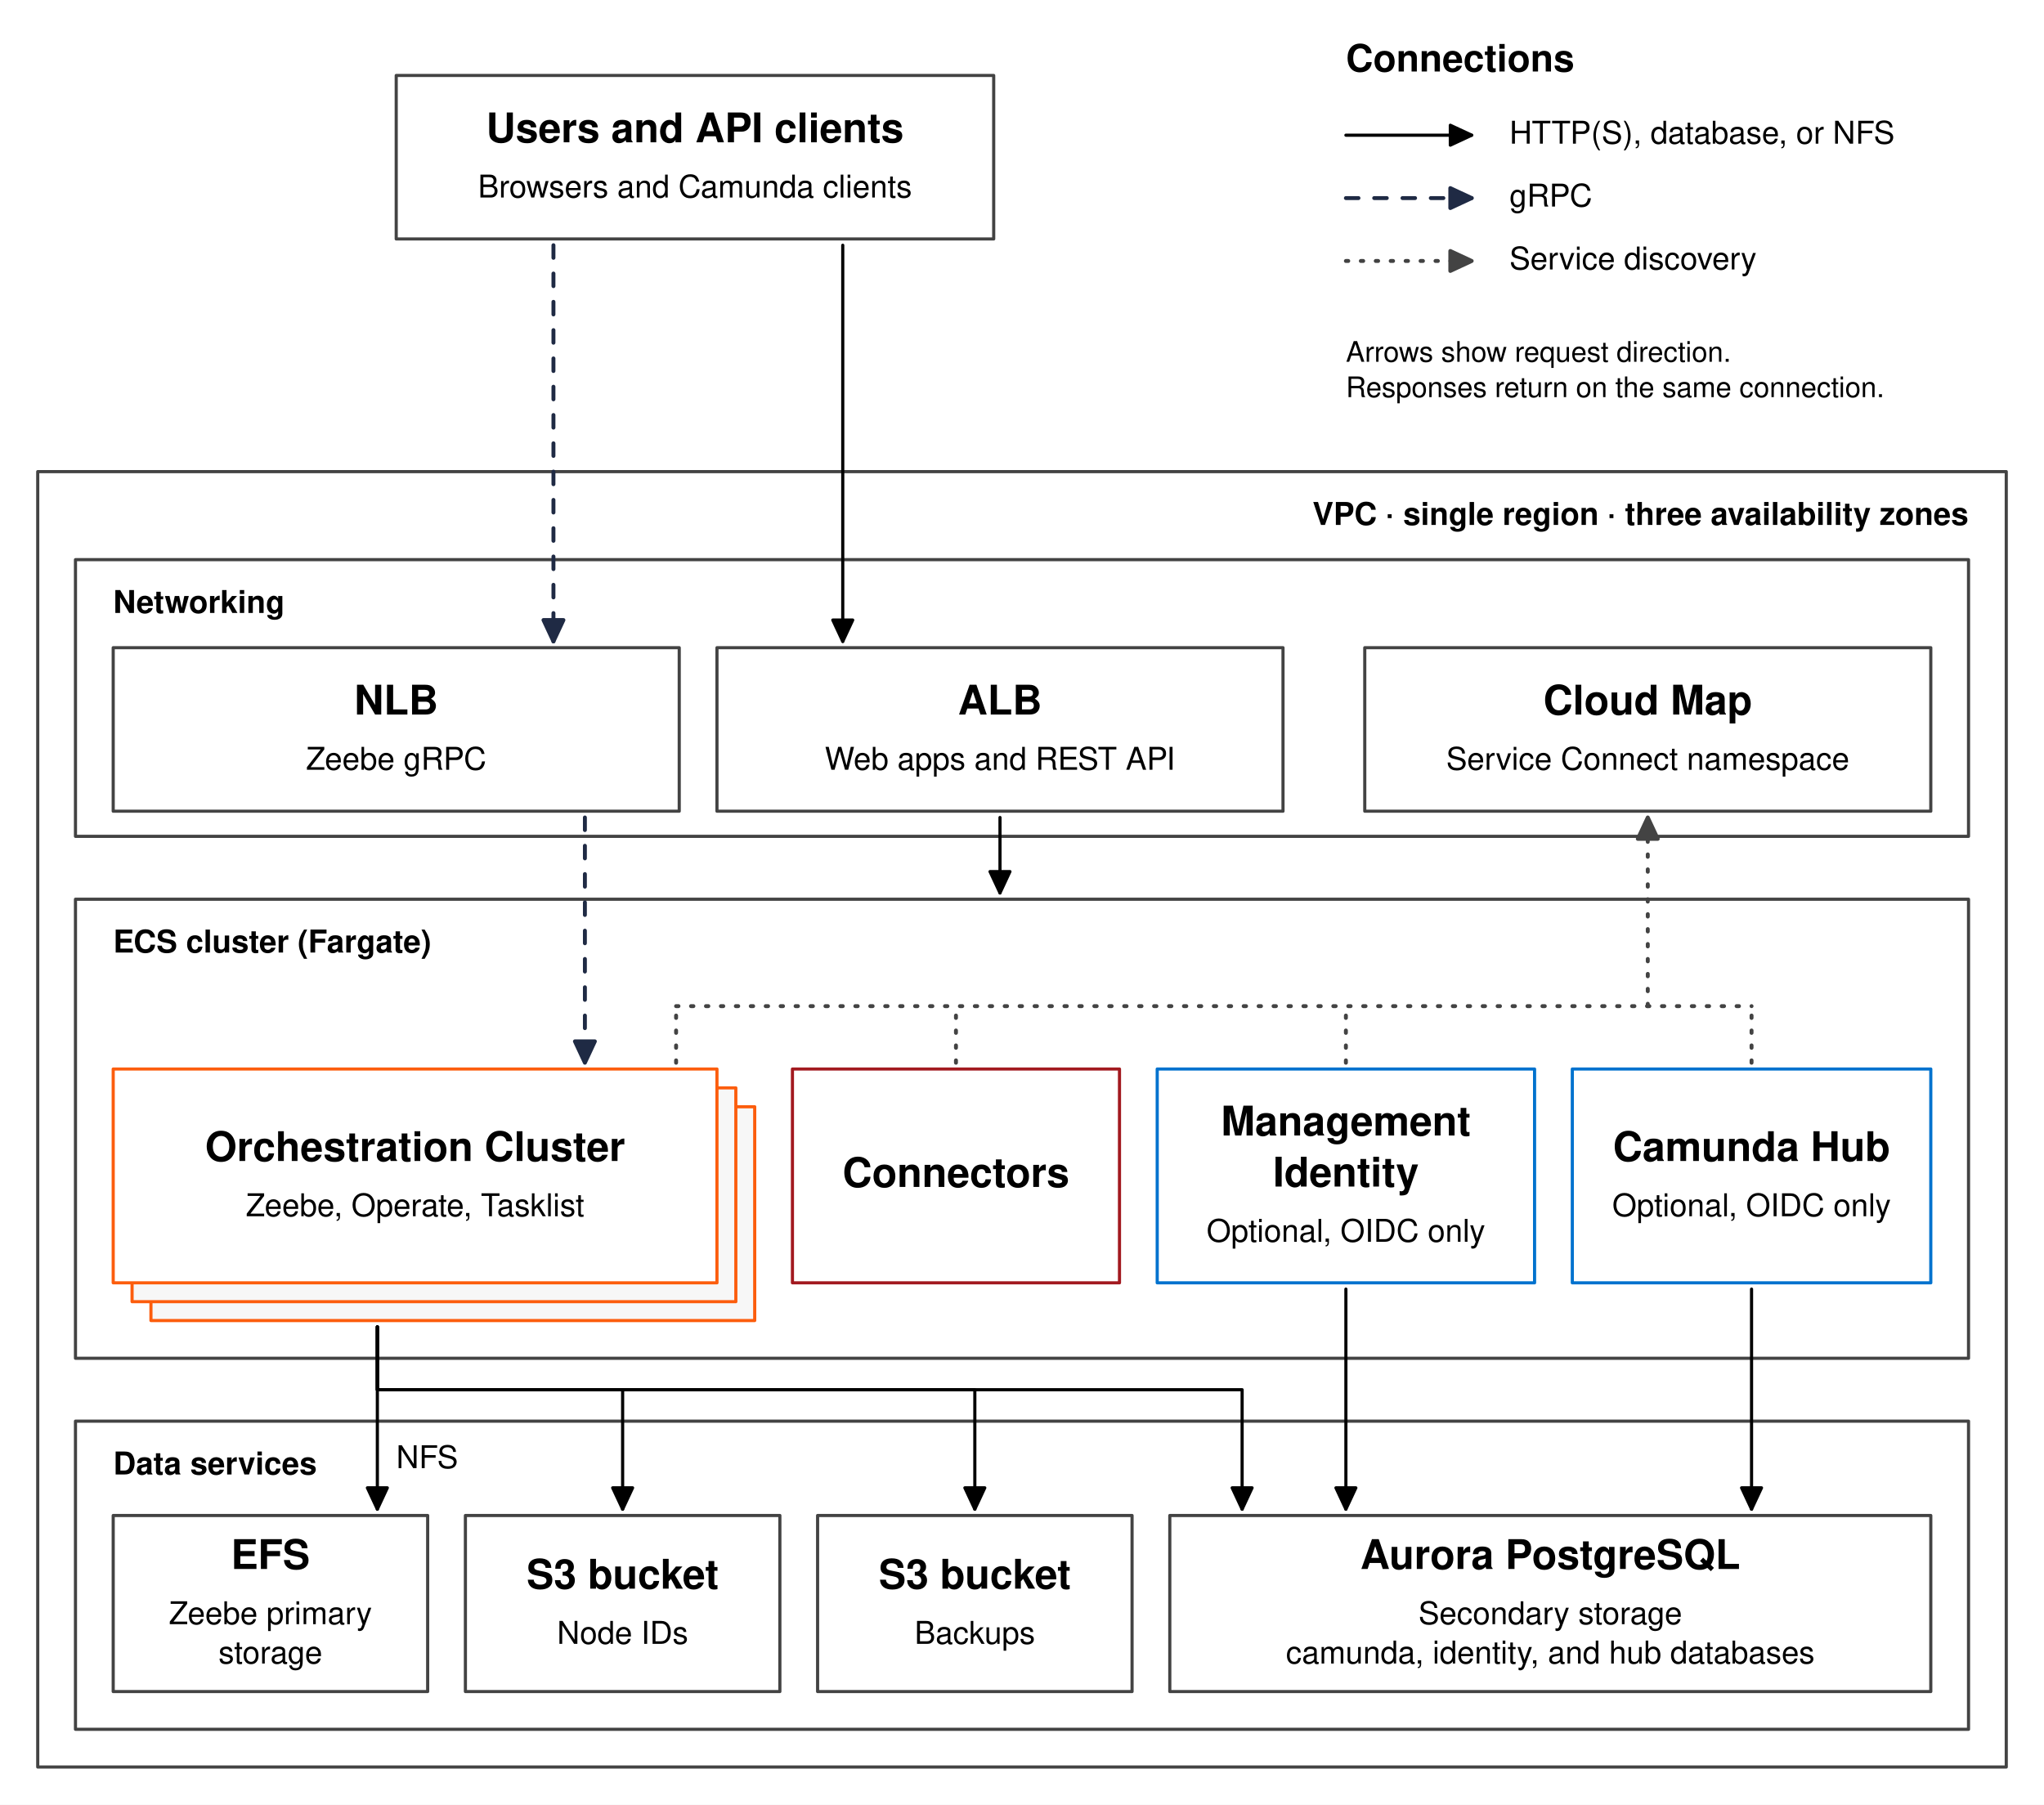
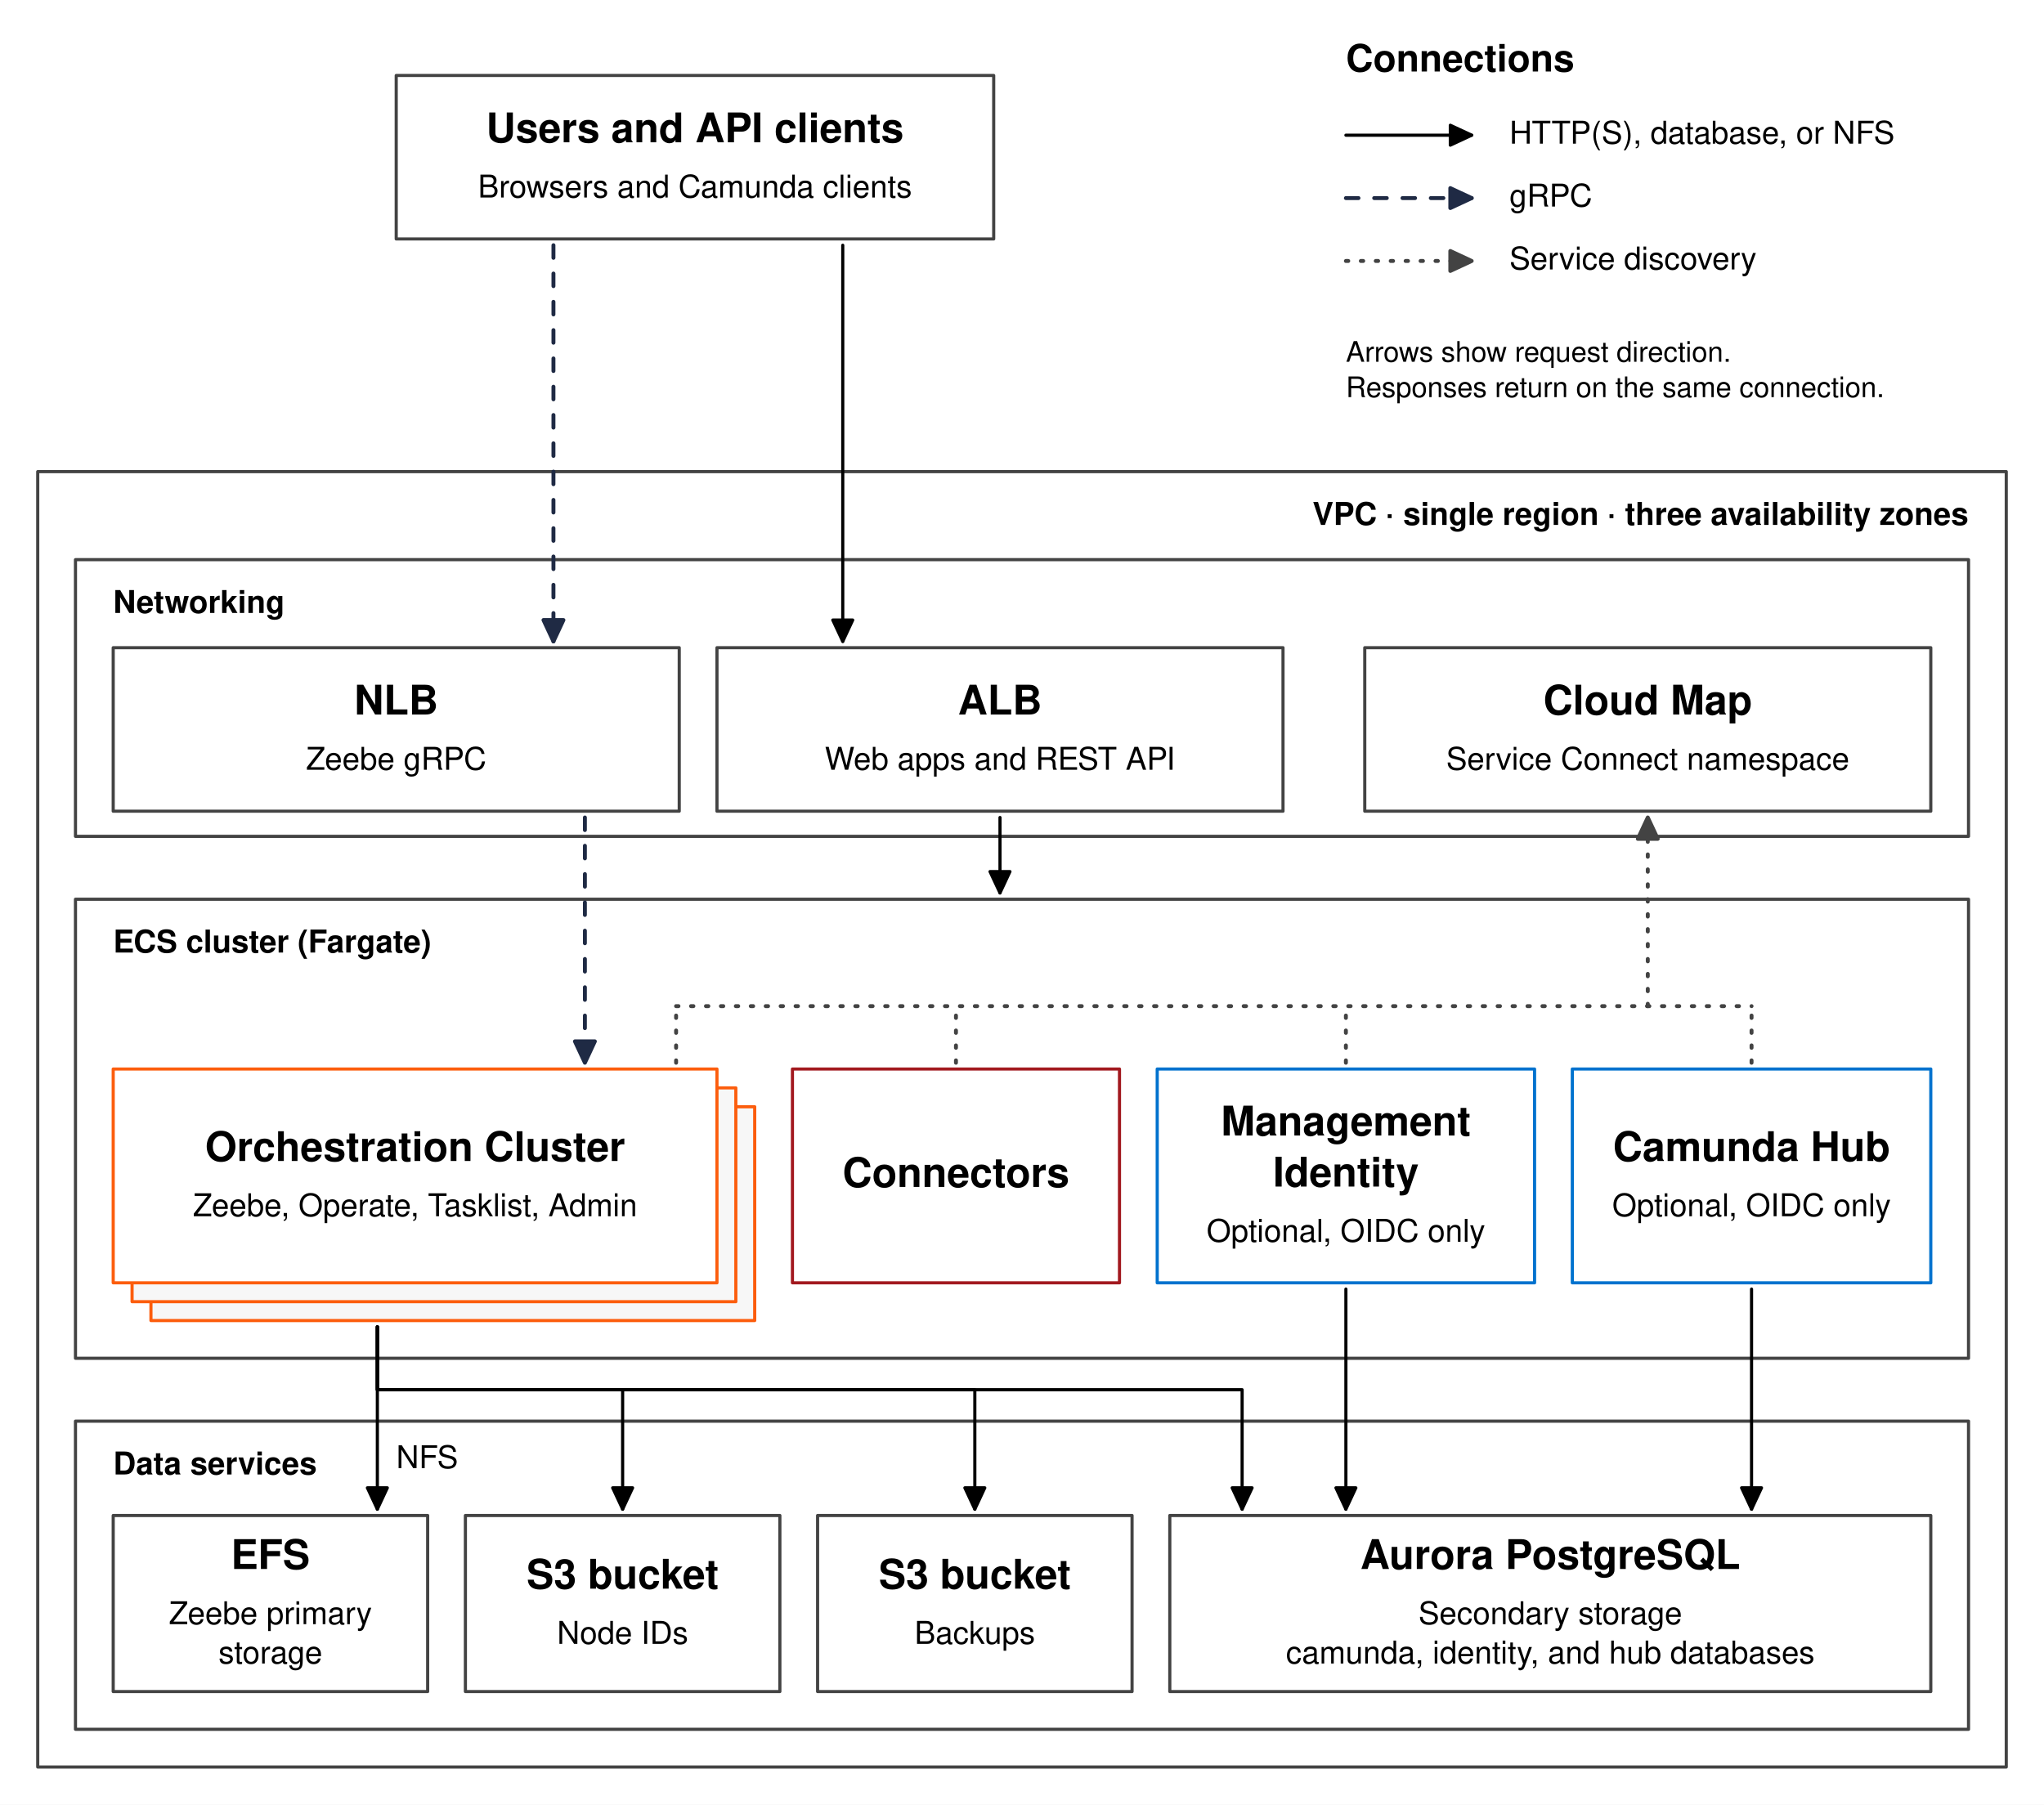
<svg xmlns="http://www.w3.org/2000/svg" version="1.1" viewBox="0 0 1300 1148" width="1300" height="1148">
  <defs>
    <style class="style-fonts">
      </style>
  </defs>
  <rect x="0" y="0" width="1300" height="1148" fill="#ffffff" />
  <g transform="translate(856 24) rotate(0 150 15)">
    <text x="0" y="21.48" font-family="Helvetica, Segoe UI Emoji" font-size="24px" fill="#000000" text-anchor="start" style="white-space: pre;" direction="ltr" dominant-baseline="alphabetic" font-weight="700">Connections</text>
  </g>
  <g stroke-linecap="round">
    <g transform="translate(856 86) rotate(0 40 0)">
      <path d="M0 0 C27.75 0, 55.51 0, 80 0 M0 0 C28.73 0, 57.47 0, 80 0" stroke="#000000" stroke-width="2" fill="none" />
    </g>
    <g transform="translate(856 86) rotate(0 40 0)">
      <path d="M80 0 L66.41 6.34 L66.41 -6.34 L80 0" stroke="none" stroke-width="0" fill="#000000" fill-rule="evenodd" />
      <path d="M80 0 C75.28 2.2, 70.57 4.4, 66.41 6.34 M80 0 C75.12 2.28, 70.23 4.55, 66.41 6.34 M66.41 6.34 C66.41 1.89, 66.41 -2.56, 66.41 -6.34 M66.41 6.34 C66.41 3.65, 66.41 0.96, 66.41 -6.34 M66.41 -6.34 C70.22 -4.56, 74.04 -2.78, 80 0 M66.41 -6.34 C69.52 -4.89, 72.64 -3.43, 80 0 M80 0 C80 0, 80 0, 80 0 M80 0 C80 0, 80 0, 80 0" stroke="#000000" stroke-width="2" fill="none" />
    </g>
  </g>
  <mask />
  <g transform="translate(960 73.5) rotate(0 158 12.5)">
    <text x="0" y="17.9" font-family="Helvetica, Segoe UI Emoji" font-size="20px" fill="#000000" text-anchor="start" style="white-space: pre;" direction="ltr" dominant-baseline="alphabetic">HTTP(S), database, or NFS</text>
  </g>
  <g stroke-linecap="round">
    <g transform="translate(856 126) rotate(0 40 0)">
      <path d="M0 0 C27.76 0, 55.51 0, 80 0" stroke="#1F2A44" stroke-width="2.5" fill="none" stroke-dasharray="8 10" />
    </g>
    <g transform="translate(856 126) rotate(0 40 0)">
      <path d="M80 0 L66.41 6.34 L66.41 -6.34 L80 0" stroke="none" stroke-width="0" fill="#1F2A44" fill-rule="evenodd" />
      <path d="M80 0 C75.28 2.2, 70.57 4.4, 66.41 6.34 M66.41 6.34 C66.41 3.21, 66.41 0.07, 66.41 -6.34 M66.41 -6.34 C70.37 -4.49, 74.33 -2.64, 80 0 M80 0 C80 0, 80 0, 80 0" stroke="#1F2A44" stroke-width="2.5" fill="none" />
    </g>
  </g>
  <mask />
  <g transform="translate(960 113.5) rotate(0 158 12.5)">
    <text x="0" y="17.9" font-family="Helvetica, Segoe UI Emoji" font-size="20px" fill="#000000" text-anchor="start" style="white-space: pre;" direction="ltr" dominant-baseline="alphabetic">gRPC</text>
  </g>
  <g stroke-linecap="round">
    <g transform="translate(856 166) rotate(0 40 0)">
      <path d="M0 0 C27.76 0, 55.51 0, 80 0" stroke="#434343" stroke-width="2.5" fill="none" stroke-dasharray="1.5 8" />
    </g>
    <g transform="translate(856 166) rotate(0 40 0)">
      <path d="M80 0 L66.41 6.34 L66.41 -6.34 L80 0" stroke="none" stroke-width="0" fill="#434343" fill-rule="evenodd" />
      <path d="M80 0 C75.28 2.2, 70.57 4.4, 66.41 6.34 M66.41 6.34 C66.41 2.09, 66.41 -2.16, 66.41 -6.34 M66.41 -6.34 C69.56 -4.87, 72.72 -3.4, 80 0 M80 0 C80 0, 80 0, 80 0" stroke="#434343" stroke-width="2.5" fill="none" />
    </g>
  </g>
  <mask />
  <g transform="translate(960 153.5) rotate(0 158 12.5)">
    <text x="0" y="17.9" font-family="Helvetica, Segoe UI Emoji" font-size="20px" fill="#000000" text-anchor="start" style="white-space: pre;" direction="ltr" dominant-baseline="alphabetic">Service discovery</text>
  </g>
  <g transform="translate(856 214) rotate(0 210 22.5)">
    <text x="0" y="16.11" font-family="Helvetica, Segoe UI Emoji" font-size="18px" fill="#000000" text-anchor="start" style="white-space: pre;" direction="ltr" dominant-baseline="alphabetic">Arrows show request direction.</text>
    <text x="0" y="38.61" font-family="Helvetica, Segoe UI Emoji" font-size="18px" fill="#000000" text-anchor="start" style="white-space: pre;" direction="ltr" dominant-baseline="alphabetic">Responses return on the same connection.</text>
  </g>
  <g stroke-linecap="round" transform="translate(252 48) rotate(0 190 52)">
    <path d="M0 0 L380 0 L380 104 L0 104" stroke="none" stroke-width="0" fill="#FFFFFF" />
    <path d="M0 0 C131.86 0, 263.71 0, 380 0 M0 0 C139.49 0, 278.98 0, 380 0 M380 0 C380 25.27, 380 50.54, 380 104 M380 0 C380 27.69, 380 55.37, 380 104 M380 104 C250.05 104, 120.11 104, 0 104 M380 104 C303.2 104, 226.4 104, 0 104 M0 104 C0 71.59, 0 39.18, 0 0 M0 104 C0 70.75, 0 37.5, 0 0" stroke="#434343" stroke-width="2" fill="none" />
  </g>
  <g transform="translate(264 67.25) rotate(0 178 16.25)">
    <text x="178" y="23.271" font-family="Helvetica, Segoe UI Emoji" font-size="26px" fill="#000000" text-anchor="middle" style="white-space: pre;" direction="ltr" dominant-baseline="alphabetic" font-weight="700">Users and API clients</text>
  </g>
  <g transform="translate(264 107.75) rotate(0 178 12.5)">
    <text x="178" y="17.9" font-family="Helvetica, Segoe UI Emoji" font-size="20px" fill="#000000" text-anchor="middle" style="white-space: pre;" direction="ltr" dominant-baseline="alphabetic">Browsers and Camunda clients</text>
  </g>
  <g stroke-linecap="round" transform="translate(24 300) rotate(0 626 412)">
    <path d="M0 0 C434.47 0, 868.94 0, 1252 0 M0 0 C499.61 0, 999.21 0, 1252 0 M1252 0 C1252 209.11, 1252 418.23, 1252 824 M1252 0 C1252 261.94, 1252 523.89, 1252 824 M1252 824 C862.58 824, 473.16 824, 0 824 M1252 824 C942.06 824, 632.12 824, 0 824 M0 824 C0 530.87, 0 237.74, 0 0 M0 824 C0 635.45, 0 446.89, 0 0" stroke="#434343" stroke-width="2" fill="none" />
  </g>
  <g transform="translate(48 316) rotate(0 602 12.5)">
    <text x="1204" y="17.9" font-family="Helvetica, Segoe UI Emoji" font-size="20px" fill="#000000" text-anchor="end" style="white-space: pre;" direction="ltr" dominant-baseline="alphabetic" font-weight="700">VPC  ·  single region  ·  three availability zones</text>
  </g>
  <g stroke-linecap="round" transform="translate(48 356) rotate(0 602 88)">
    <path d="M0 0 C417.83 0, 835.66 0, 1204 0 M0 0 C345.57 0, 691.15 0, 1204 0 M1204 0 C1204 69.4, 1204 138.8, 1204 176 M1204 0 C1204 38.55, 1204 77.09, 1204 176 M1204 176 C774.06 176, 344.13 176, 0 176 M1204 176 C949.72 176, 695.45 176, 0 176 M0 176 C0 119.95, 0 63.89, 0 0 M0 176 C0 134.66, 0 93.31, 0 0" stroke="#434343" stroke-width="2" fill="none" />
  </g>
  <g transform="translate(72 372) rotate(0 578 12.5)">
    <text x="0" y="17.9" font-family="Helvetica, Segoe UI Emoji" font-size="20px" fill="#000000" text-anchor="start" style="white-space: pre;" direction="ltr" dominant-baseline="alphabetic" font-weight="700">Networking</text>
  </g>
  <g stroke-linecap="round" transform="translate(72 412) rotate(0 180 52)">
    <path d="M0 0 L360 0 L360 104 L0 104" stroke="none" stroke-width="0" fill="#FFFFFF" />
    <path d="M0 0 C124.94 0, 249.88 0, 360 0 M0 0 C135 0, 270 0, 360 0 M360 0 C360 34.82, 360 69.65, 360 104 M360 0 C360 33.3, 360 66.59, 360 104 M360 104 C286.87 104, 213.74 104, 0 104 M360 104 C225.06 104, 90.12 104, 0 104 M0 104 C0 74.75, 0 45.5, 0 0 M0 104 C0 78.94, 0 53.87, 0 0" stroke="#434343" stroke-width="2" fill="none" />
  </g>
  <g transform="translate(84 431.25) rotate(0 168 16.25)">
    <text x="168" y="23.271" font-family="Helvetica, Segoe UI Emoji" font-size="26px" fill="#000000" text-anchor="middle" style="white-space: pre;" direction="ltr" dominant-baseline="alphabetic" font-weight="700">NLB</text>
  </g>
  <g transform="translate(84 471.75) rotate(0 168 12.5)">
    <text x="168" y="17.9" font-family="Helvetica, Segoe UI Emoji" font-size="20px" fill="#000000" text-anchor="middle" style="white-space: pre;" direction="ltr" dominant-baseline="alphabetic">Zeebe gRPC</text>
  </g>
  <g stroke-linecap="round" transform="translate(456 412) rotate(0 180 52)">
    <path d="M0 0 L360 0 L360 104 L0 104" stroke="none" stroke-width="0" fill="#FFFFFF" />
    <path d="M0 0 C124.95 0, 249.9 0, 360 0 M0 0 C74.51 0, 149.01 0, 360 0 M360 0 C360 35.95, 360 71.89, 360 104 M360 0 C360 38.67, 360 77.34, 360 104 M360 104 C226 104, 92 104, 0 104 M360 104 C280.7 104, 201.39 104, 0 104 M0 104 C0 70.16, 0 36.32, 0 0 M0 104 C0 67.59, 0 31.17, 0 0" stroke="#434343" stroke-width="2" fill="none" />
  </g>
  <g transform="translate(468 431.25) rotate(0 168 16.25)">
    <text x="168" y="23.271" font-family="Helvetica, Segoe UI Emoji" font-size="26px" fill="#000000" text-anchor="middle" style="white-space: pre;" direction="ltr" dominant-baseline="alphabetic" font-weight="700">ALB</text>
  </g>
  <g transform="translate(468 471.75) rotate(0 168 12.5)">
    <text x="168" y="17.9" font-family="Helvetica, Segoe UI Emoji" font-size="20px" fill="#000000" text-anchor="middle" style="white-space: pre;" direction="ltr" dominant-baseline="alphabetic">Web apps and REST API</text>
  </g>
  <g stroke-linecap="round" transform="translate(868 412) rotate(0 180 52)">
    <path d="M0 0 L360 0 L360 104 L0 104" stroke="none" stroke-width="0" fill="#FFFFFF" />
    <path d="M0 0 C124.96 0, 249.92 0, 360 0 M0 0 C86.01 0, 172.02 0, 360 0 M360 0 C360 37.07, 360 74.14, 360 104 M360 0 C360 23.25, 360 46.49, 360 104 M360 104 C237.13 104, 114.27 104, 0 104 M360 104 C264.33 104, 168.67 104, 0 104 M0 104 C0 65.57, 0 27.15, 0 0 M0 104 C0 77.04, 0 50.07, 0 0" stroke="#434343" stroke-width="2" fill="none" />
  </g>
  <g transform="translate(880 431.25) rotate(0 168 16.25)">
    <text x="168" y="23.271" font-family="Helvetica, Segoe UI Emoji" font-size="26px" fill="#000000" text-anchor="middle" style="white-space: pre;" direction="ltr" dominant-baseline="alphabetic" font-weight="700">Cloud Map</text>
  </g>
  <g transform="translate(880 471.75) rotate(0 168 12.5)">
    <text x="168" y="17.9" font-family="Helvetica, Segoe UI Emoji" font-size="20px" fill="#000000" text-anchor="middle" style="white-space: pre;" direction="ltr" dominant-baseline="alphabetic">Service Connect namespace</text>
  </g>
  <g stroke-linecap="round" transform="translate(48 572) rotate(0 602 146)">
    <path d="M0 0 C417.95 0, 835.9 0, 1204 0 M0 0 C326.15 0, 652.29 0, 1204 0 M1204 0 C1204 107.24, 1204 214.47, 1204 292 M1204 0 C1204 80.36, 1204 160.73, 1204 292 M1204 292 C830.31 292, 456.62 292, 0 292 M1204 292 C829.32 292, 454.64 292, 0 292 M0 292 C0 229.62, 0 167.25, 0 0 M0 292 C0 184.43, 0 76.86, 0 0" stroke="#434343" stroke-width="2" fill="none" />
  </g>
  <g transform="translate(72 588) rotate(0 578 12.5)">
    <text x="0" y="17.9" font-family="Helvetica, Segoe UI Emoji" font-size="20px" fill="#000000" text-anchor="start" style="white-space: pre;" direction="ltr" dominant-baseline="alphabetic" font-weight="700">ECS cluster (Fargate)</text>
  </g>
  <g stroke-linecap="round" transform="translate(96 704) rotate(0 192 68)">
    <path d="M0 0 L384 0 L384 136 L0 136" stroke="none" stroke-width="0" fill="#F7F7F7" />
    <path d="M0 0 C133.31 0, 266.61 0, 384 0 M0 0 C137.8 0, 275.6 0, 384 0 M384 0 C384 41.86, 384 83.72, 384 136 M384 0 C384 51.18, 384 102.36, 384 136 M384 136 C247.13 136, 110.26 136, 0 136 M384 136 C278.46 136, 172.93 136, 0 136 M0 136 C0 84.81, 0 33.63, 0 0 M0 136 C0 85.07, 0 34.14, 0 0" stroke="#FC5D0D" stroke-width="2" fill="none" />
  </g>
  <g stroke-linecap="round" transform="translate(84 692) rotate(0 192 68)">
    <path d="M0 0 L384 0 L384 136 L0 136" stroke="none" stroke-width="0" fill="#F7F7F7" />
    <path d="M0 0 C133.31 0, 266.62 0, 384 0 M0 0 C116.29 0, 232.59 0, 384 0 M384 0 C384 51.41, 384 102.83, 384 136 M384 0 C384 44.46, 384 88.92, 384 136 M384 136 C276.69 136, 169.38 136, 0 136 M384 136 C247.05 136, 110.09 136, 0 136 M0 136 C0 100.95, 0 65.89, 0 0 M0 136 C0 98.26, 0 60.52, 0 0" stroke="#FC5D0D" stroke-width="2" fill="none" />
  </g>
  <g stroke-linecap="round" transform="translate(72 680) rotate(0 192 68)">
    <path d="M0 0 L384 0 L384 136 L0 136" stroke="none" stroke-width="0" fill="#FFFFFF" />
    <path d="M0 0 C133.31 0, 266.63 0, 384 0 M0 0 C94.78 0, 189.57 0, 384 0 M384 0 C384 33.77, 384 67.54, 384 136 M384 0 C384 37.74, 384 75.47, 384 136 M384 136 C306.25 136, 228.5 136, 0 136 M384 136 C292.43 136, 200.86 136, 0 136 M0 136 C0 89.88, 0 43.76, 0 0 M0 136 C0 84.24, 0 32.49, 0 0" stroke="#FC5D0D" stroke-width="2" fill="none" />
  </g>
  <g transform="translate(84 715.25) rotate(0 180 16.25)">
    <text x="180" y="23.271" font-family="Helvetica, Segoe UI Emoji" font-size="26px" fill="#000000" text-anchor="middle" style="white-space: pre;" direction="ltr" dominant-baseline="alphabetic" font-weight="700">Orchestration Cluster</text>
  </g>
  <g transform="translate(84 755.75) rotate(0 180 12.5)">
-     <text x="180" y="17.9" font-family="Helvetica, Segoe UI Emoji" font-size="20px" fill="#000000" text-anchor="middle" style="white-space: pre;" direction="ltr" dominant-baseline="alphabetic">Zeebe, Operate, Tasklist</text>
+     <text x="180" y="17.9" font-family="Helvetica, Segoe UI Emoji" font-size="20px" fill="#000000" text-anchor="middle" style="white-space: pre;" direction="ltr" dominant-baseline="alphabetic">Zeebe, Operate, Tasklist, Admin</text>
  </g>
  <g stroke-linecap="round" transform="translate(504 680) rotate(0 104 68)">
    <path d="M0 0 L208 0 L208 136 L0 136" stroke="none" stroke-width="0" fill="#FFFFFF" />
    <path d="M0 0 C72.22 0, 144.43 0, 208 0 M0 0 C57.99 0, 115.98 0, 208 0 M208 0 C208 35.24, 208 70.48, 208 136 M208 0 C208 44.77, 208 89.53, 208 136 M208 136 C130.72 136, 53.43 136, 0 136 M208 136 C148.94 136, 89.89 136, 0 136 M0 136 C0 83.88, 0 31.76, 0 0 M0 136 C0 96.6, 0 57.21, 0 0" stroke="#A2191F" stroke-width="2" fill="none" />
  </g>
  <g transform="translate(516 731.75) rotate(0 92 16.25)">
    <text x="92" y="23.271" font-family="Helvetica, Segoe UI Emoji" font-size="26px" fill="#000000" text-anchor="middle" style="white-space: pre;" direction="ltr" dominant-baseline="alphabetic" font-weight="700">Connectors</text>
  </g>
  <g stroke-linecap="round" transform="translate(736 680) rotate(0 120 68)">
    <path d="M0 0 L240 0 L240 136 L0 136" stroke="none" stroke-width="0" fill="#FFFFFF" />
    <path d="M0 0 C83.33 0, 166.66 0, 240 0 M0 0 C88.03 0, 176.05 0, 240 0 M240 0 C240 54.35, 240 108.7, 240 136 M240 0 C240 31.32, 240 62.64, 240 136 M240 136 C187.77 136, 135.55 136, 0 136 M240 136 C180.59 136, 121.17 136, 0 136 M0 136 C0 88.94, 0 41.89, 0 0 M0 136 C0 95.78, 0 55.55, 0 0" stroke="#0072CE" stroke-width="2" fill="none" />
  </g>
  <g transform="translate(748 699) rotate(0 108 32.5)">
    <text x="108" y="23.271" font-family="Helvetica, Segoe UI Emoji" font-size="26px" fill="#000000" text-anchor="middle" style="white-space: pre;" direction="ltr" dominant-baseline="alphabetic" font-weight="700">Management</text>
    <text x="108" y="55.771" font-family="Helvetica, Segoe UI Emoji" font-size="26px" fill="#000000" text-anchor="middle" style="white-space: pre;" direction="ltr" dominant-baseline="alphabetic" font-weight="700">Identity</text>
  </g>
  <g transform="translate(748 772) rotate(0 108 12.5)">
    <text x="108" y="17.9" font-family="Helvetica, Segoe UI Emoji" font-size="20px" fill="#000000" text-anchor="middle" style="white-space: pre;" direction="ltr" dominant-baseline="alphabetic">Optional, OIDC only</text>
  </g>
  <g stroke-linecap="round" transform="translate(1000 680) rotate(0 114 68)">
    <path d="M0 0 L228 0 L228 136 L0 136" stroke="none" stroke-width="0" fill="#FFFFFF" />
    <path d="M0 0 C79.17 0, 158.34 0, 228 0 M0 0 C90.91 0, 181.82 0, 228 0 M228 0 C228 28.62, 228 57.24, 228 136 M228 0 C228 38.35, 228 76.7, 228 136 M228 136 C139.84 136, 51.67 136, 0 136 M228 136 C161.19 136, 94.38 136, 0 136 M0 136 C0 82.94, 0 29.89, 0 0 M0 136 C0 108.13, 0 80.27, 0 0" stroke="#0072CE" stroke-width="2" fill="none" />
  </g>
  <g transform="translate(1012 715.25) rotate(0 102 16.25)">
    <text x="102" y="23.271" font-family="Helvetica, Segoe UI Emoji" font-size="26px" fill="#000000" text-anchor="middle" style="white-space: pre;" direction="ltr" dominant-baseline="alphabetic" font-weight="700">Camunda Hub</text>
  </g>
  <g transform="translate(1012 755.75) rotate(0 102 12.5)">
    <text x="102" y="17.9" font-family="Helvetica, Segoe UI Emoji" font-size="20px" fill="#000000" text-anchor="middle" style="white-space: pre;" direction="ltr" dominant-baseline="alphabetic">Optional, OIDC only</text>
  </g>
  <g stroke-linecap="round" transform="translate(48 904) rotate(0 602 98)">
    <path d="M0 0 C418.11 0, 836.23 0, 1204 0 M0 0 C277.76 0, 555.52 0, 1204 0 M1204 0 C1204 43.37, 1204 86.73, 1204 196 M1204 0 C1204 65.4, 1204 130.8, 1204 196 M1204 196 C775.66 196, 347.33 196, 0 196 M1204 196 C796.48 196, 388.96 196, 0 196 M0 196 C0 150.09, 0 104.17, 0 0 M0 196 C0 134.45, 0 72.9, 0 0" stroke="#434343" stroke-width="2" fill="none" />
  </g>
  <g transform="translate(72 920) rotate(0 578 12.5)">
    <text x="0" y="17.9" font-family="Helvetica, Segoe UI Emoji" font-size="20px" fill="#000000" text-anchor="start" style="white-space: pre;" direction="ltr" dominant-baseline="alphabetic" font-weight="700">Data services</text>
  </g>
  <g stroke-linecap="round" transform="translate(72 964) rotate(0 100 56)">
    <path d="M0 0 L200 0 L200 112 L0 112" stroke="none" stroke-width="0" fill="#FFFFFF" />
    <path d="M0 0 C69.46 0, 138.92 0, 200 0 M0 0 C63.73 0, 127.47 0, 200 0 M200 0 C200 40.52, 200 81.04, 200 112 M200 0 C200 26.3, 200 52.59, 200 112 M200 112 C159.64 112, 119.27 112, 0 112 M200 112 C139.58 112, 79.16 112, 0 112 M0 112 C0 67.54, 0 23.07, 0 0 M0 112 C0 76.15, 0 40.29, 0 0" stroke="#434343" stroke-width="2" fill="none" />
  </g>
  <g transform="translate(84 974.75) rotate(0 88 16.25)">
    <text x="88" y="23.271" font-family="Helvetica, Segoe UI Emoji" font-size="26px" fill="#000000" text-anchor="middle" style="white-space: pre;" direction="ltr" dominant-baseline="alphabetic" font-weight="700">EFS</text>
  </g>
  <g transform="translate(84 1015.25) rotate(0 88 25)">
    <text x="88" y="17.9" font-family="Helvetica, Segoe UI Emoji" font-size="20px" fill="#000000" text-anchor="middle" style="white-space: pre;" direction="ltr" dominant-baseline="alphabetic">Zeebe primary</text>
    <text x="88" y="42.9" font-family="Helvetica, Segoe UI Emoji" font-size="20px" fill="#000000" text-anchor="middle" style="white-space: pre;" direction="ltr" dominant-baseline="alphabetic">storage</text>
  </g>
  <g stroke-linecap="round" transform="translate(296 964) rotate(0 100 56)">
    <path d="M0 0 L200 0 L200 112 L0 112" stroke="none" stroke-width="0" fill="#FFFFFF" />
    <path d="M0 0 C69.46 0, 138.93 0, 200 0 M0 0 C70.13 0, 140.26 0, 200 0 M200 0 C200 41.73, 200 83.46, 200 112 M200 0 C200 32.09, 200 64.17, 200 112 M200 112 C125.82 112, 51.64 112, 0 112 M200 112 C130.49 112, 60.97 112, 0 112 M0 112 C0 84.99, 0 57.99, 0 0 M0 112 C0 86.32, 0 60.65, 0 0" stroke="#434343" stroke-width="2" fill="none" />
  </g>
  <g transform="translate(308 987.25) rotate(0 88 16.25)">
    <text x="88" y="23.271" font-family="Helvetica, Segoe UI Emoji" font-size="26px" fill="#000000" text-anchor="middle" style="white-space: pre;" direction="ltr" dominant-baseline="alphabetic" font-weight="700">S3 bucket</text>
  </g>
  <g transform="translate(308 1027.75) rotate(0 88 12.5)">
    <text x="88" y="17.9" font-family="Helvetica, Segoe UI Emoji" font-size="20px" fill="#000000" text-anchor="middle" style="white-space: pre;" direction="ltr" dominant-baseline="alphabetic">Node IDs</text>
  </g>
  <g stroke-linecap="round" transform="translate(520 964) rotate(0 100 56)">
    <path d="M0 0 L200 0 L200 112 L0 112" stroke="none" stroke-width="0" fill="#FFFFFF" />
    <path d="M0 0 C69.47 0, 138.94 0, 200 0 M0 0 C76.52 0, 153.04 0, 200 0 M200 0 C200 42.94, 200 85.88, 200 112 M200 0 C200 37.87, 200 75.75, 200 112 M200 112 C132.01 112, 64.01 112, 0 112 M200 112 C121.4 112, 42.79 112, 0 112 M0 112 C0 80.05, 0 48.1, 0 0 M0 112 C0 74.1, 0 36.21, 0 0" stroke="#434343" stroke-width="2" fill="none" />
  </g>
  <g transform="translate(532 987.25) rotate(0 88 16.25)">
    <text x="88" y="23.271" font-family="Helvetica, Segoe UI Emoji" font-size="26px" fill="#000000" text-anchor="middle" style="white-space: pre;" direction="ltr" dominant-baseline="alphabetic" font-weight="700">S3 bucket</text>
  </g>
  <g transform="translate(532 1027.75) rotate(0 88 12.5)">
    <text x="88" y="17.9" font-family="Helvetica, Segoe UI Emoji" font-size="20px" fill="#000000" text-anchor="middle" style="white-space: pre;" direction="ltr" dominant-baseline="alphabetic">Backups</text>
  </g>
  <g stroke-linecap="round" transform="translate(744 964) rotate(0 242 56)">
    <path d="M0 0 L484 0 L484 112 L0 112" stroke="none" stroke-width="0" fill="#FFFFFF" />
    <path d="M0 0 C168.13 0, 336.25 0, 484 0 M0 0 C103.85 0, 207.7 0, 484 0 M484 0 C484 44.15, 484 88.3, 484 112 M484 0 C484 43.66, 484 87.33, 484 112 M484 112 C334.42 112, 184.84 112, 0 112 M484 112 C368.58 112, 253.16 112, 0 112 M0 112 C0 75.11, 0 38.22, 0 0 M0 112 C0 84.28, 0 56.56, 0 0" stroke="#434343" stroke-width="2" fill="none" />
  </g>
  <g transform="translate(756 974.75) rotate(0 230 16.25)">
    <text x="230" y="23.271" font-family="Helvetica, Segoe UI Emoji" font-size="26px" fill="#000000" text-anchor="middle" style="white-space: pre;" direction="ltr" dominant-baseline="alphabetic" font-weight="700">Aurora PostgreSQL</text>
  </g>
  <g transform="translate(756 1015.25) rotate(0 230 25)">
    <text x="230" y="17.9" font-family="Helvetica, Segoe UI Emoji" font-size="20px" fill="#000000" text-anchor="middle" style="white-space: pre;" direction="ltr" dominant-baseline="alphabetic">Secondary storage</text>
    <text x="230" y="42.9" font-family="Helvetica, Segoe UI Emoji" font-size="20px" fill="#000000" text-anchor="middle" style="white-space: pre;" direction="ltr" dominant-baseline="alphabetic">camunda, identity, and hub databases</text>
  </g>
  <g stroke-linecap="round">
    <g transform="translate(352 156) rotate(0 0 126)">
      <path d="M0 0 C0 87.54, 0 175.09, 0 252" stroke="#1F2A44" stroke-width="2.5" fill="none" stroke-dasharray="8 10" />
    </g>
    <g transform="translate(352 156) rotate(0 0 126)">
      <path d="M0 252 L-6.34 238.41 L6.34 238.41 L0 252" stroke="none" stroke-width="0" fill="#1F2A44" fill-rule="evenodd" />
      <path d="M0 252 C-2.2 247.28, -4.4 242.55, -6.34 238.41 M-6.34 238.41 C-3.21 238.41, -0.09 238.41, 6.34 238.41 M6.34 238.41 C5.04 241.19, 3.74 243.98, 0 252 M0 252 C0 252, 0 252, 0 252" stroke="#1F2A44" stroke-width="2.5" fill="none" />
    </g>
  </g>
  <mask />
  <g stroke-linecap="round">
    <g transform="translate(536 156) rotate(0 0 126)">
      <path d="M0 0 C0 87.55, 0 175.09, 0 252 M0 0 C0 98.41, 0 196.82, 0 252" stroke="#000000" stroke-width="2" fill="none" />
    </g>
    <g transform="translate(536 156) rotate(0 0 126)">
      <path d="M0 252 L-6.34 238.41 L6.34 238.41 L0 252" stroke="none" stroke-width="0" fill="#000000" fill-rule="evenodd" />
      <path d="M0 252 C-2.2 247.28, -4.4 242.55, -6.34 238.41 M0 252 C-2.48 246.69, -4.95 241.38, -6.34 238.41 M-6.34 238.41 C-2.85 238.41, 0.64 238.41, 6.34 238.41 M-6.34 238.41 C-1.37 238.41, 3.6 238.41, 6.34 238.41 M6.34 238.41 C5.06 241.14, 3.79 243.87, 0 252 M6.34 238.41 C4.02 243.38, 1.7 248.35, 0 252 M0 252 C0 252, 0 252, 0 252 M0 252 C0 252, 0 252, 0 252" stroke="#000000" stroke-width="2" fill="none" />
    </g>
  </g>
  <mask />
  <g stroke-linecap="round">
    <g transform="translate(372 520) rotate(0 0 78)">
      <path d="M0 0 C0 54.2, 0 108.39, 0 156" stroke="#1F2A44" stroke-width="2.5" fill="none" stroke-dasharray="8 10" />
    </g>
    <g transform="translate(372 520) rotate(0 0 78)">
      <path d="M0 156 L-6.34 142.41 L6.34 142.41 L0 156" stroke="none" stroke-width="0" fill="#1F2A44" fill-rule="evenodd" />
      <path d="M0 156 C-2.2 151.28, -4.4 146.55, -6.34 142.41 M-6.34 142.41 C-2.1 142.41, 2.14 142.41, 6.34 142.41 M6.34 142.41 C4.15 147.1, 1.96 151.8, 0 156 M0 156 C0 156, 0 156, 0 156" stroke="#1F2A44" stroke-width="2.5" fill="none" />
    </g>
  </g>
  <mask />
  <g stroke-linecap="round">
    <g transform="translate(636 520) rotate(0 0 24)">
      <path d="M0 0 C0 16.68, 0 33.35, 0 48 M0 0 C0 13.37, 0 26.73, 0 48" stroke="#000000" stroke-width="2" fill="none" />
    </g>
    <g transform="translate(636 520) rotate(0 0 24)">
      <path d="M0 48 L-6.34 34.41 L6.34 34.41 L0 48" stroke="none" stroke-width="0" fill="#000000" fill-rule="evenodd" />
      <path d="M0 48 C-2.2 43.28, -4.4 38.55, -6.34 34.41 M0 48 C-1.77 44.21, -3.53 40.43, -6.34 34.41 M-6.34 34.41 C-3.6 34.41, -0.87 34.41, 6.34 34.41 M-6.34 34.41 C-2.62 34.41, 1.1 34.41, 6.34 34.41 M6.34 34.41 C4.77 37.77, 3.21 41.13, 0 48 M6.34 34.41 C4.25 38.88, 2.16 43.36, 0 48 M0 48 C0 48, 0 48, 0 48 M0 48 C0 48, 0 48, 0 48" stroke="#000000" stroke-width="2" fill="none" />
    </g>
  </g>
  <mask />
  <g stroke-linecap="round">
    <g transform="translate(430 676) rotate(0 0 -18)">
      <path d="M0 0 C0 -12.51, 0 -25.02, 0 -36" stroke="#434343" stroke-width="2.5" fill="none" stroke-dasharray="1.5 8" />
    </g>
  </g>
  <mask />
  <g stroke-linecap="round">
    <g transform="translate(608 676) rotate(0 0 -18)">
      <path d="M0 0 C0 -12.51, 0 -25.02, 0 -36" stroke="#434343" stroke-width="2.5" fill="none" stroke-dasharray="1.5 8" />
    </g>
  </g>
  <mask />
  <g stroke-linecap="round">
    <g transform="translate(856 676) rotate(0 0 -18)">
      <path d="M0 0 C0 -12.51, 0 -25.02, 0 -36" stroke="#434343" stroke-width="2.5" fill="none" stroke-dasharray="1.5 8" />
    </g>
  </g>
  <mask />
  <g stroke-linecap="round">
    <g transform="translate(1114 676) rotate(0 0 -18)">
      <path d="M0 0 C0 -12.51, 0 -25.02, 0 -36" stroke="#434343" stroke-width="2.5" fill="none" stroke-dasharray="1.5 8" />
    </g>
  </g>
  <mask />
  <g stroke-linecap="round">
    <g transform="translate(430 640) rotate(0 342 0)">
      <path d="M0 0 C237.67 0, 475.34 0, 684 0" stroke="#434343" stroke-width="2.5" fill="none" stroke-dasharray="1.5 8" />
    </g>
  </g>
  <mask />
  <g stroke-linecap="round">
    <g transform="translate(1048 640) rotate(0 0 -60)">
      <path d="M0 0 C0 -41.7, 0 -83.39, 0 -120" stroke="#434343" stroke-width="2.5" fill="none" stroke-dasharray="1.5 8" />
    </g>
    <g transform="translate(1048 640) rotate(0 0 -60)">
      <path d="M0 -120 L6.34 -106.41 L-6.34 -106.41 L0 -120" stroke="none" stroke-width="0" fill="#434343" fill-rule="evenodd" />
      <path d="M0 -120 C2.2 -115.28, 4.41 -110.55, 6.34 -106.41 M6.34 -106.41 C2 -106.41, -2.34 -106.41, -6.34 -106.41 M-6.34 -106.41 C-4.83 -109.63, -3.33 -112.86, 0 -120 M0 -120 C0 -120, 0 -120, 0 -120" stroke="#434343" stroke-width="2.5" fill="none" />
    </g>
  </g>
  <mask />
  <g stroke-linecap="round">
    <g transform="translate(240 844) rotate(0 0 58)">
      <path d="M0 0 C0 40.31, 0 80.62, 0 116 M0 0 C0 33.22, 0 66.45, 0 116" stroke="#000000" stroke-width="2" fill="none" />
    </g>
    <g transform="translate(240 844) rotate(0 0 58)">
      <path d="M0 116 L-6.34 102.41 L6.34 102.41 L0 116" stroke="none" stroke-width="0" fill="#000000" fill-rule="evenodd" />
      <path d="M0 116 C-2.2 111.28, -4.41 106.55, -6.34 102.41 M0 116 C-1.82 112.11, -3.63 108.21, -6.34 102.41 M-6.34 102.41 C-2.44 102.41, 1.46 102.41, 6.34 102.41 M-6.34 102.41 C-1.94 102.41, 2.46 102.41, 6.34 102.41 M6.34 102.41 C4.38 106.6, 2.43 110.79, 0 116 M6.34 102.41 C4.42 106.51, 2.51 110.62, 0 116 M0 116 C0 116, 0 116, 0 116 M0 116 C0 116, 0 116, 0 116" stroke="#000000" stroke-width="2" fill="none" />
    </g>
  </g>
  <mask />
  <g transform="translate(252 916) rotate(0 30 12.5)">
    <text x="0" y="17.9" font-family="Helvetica, Segoe UI Emoji" font-size="20px" fill="#000000" text-anchor="start" style="white-space: pre;" direction="ltr" dominant-baseline="alphabetic">NFS</text>
  </g>
  <g stroke-linecap="round">
    <g transform="translate(240 844) rotate(0 78 58)">
      <path d="M0 0 C0 13.9, 0 27.8, 0 40 M0 0 C0 14.98, 0 29.95, 0 40 M0 40 C38.72 40, 77.44 40, 156 40 M0 40 C38.74 40, 77.47 40, 156 40 M156 40 C156 66.94, 156 93.87, 156 116 M156 40 C156 60.2, 156 80.39, 156 116" stroke="#000000" stroke-width="2" fill="none" />
    </g>
    <g transform="translate(240 844) rotate(0 78 58)">
      <path d="M156 116 L149.66 102.41 L162.34 102.41 L156 116" stroke="none" stroke-width="0" fill="#000000" fill-rule="evenodd" />
      <path d="M156 116 C153.8 111.28, 151.59 106.55, 149.66 102.41 M156 116 C153.63 110.91, 151.25 105.82, 149.66 102.41 M149.66 102.41 C152.81 102.41, 155.95 102.41, 162.34 102.41 M149.66 102.41 C152.81 102.41, 155.96 102.41, 162.34 102.41 M162.34 102.41 C160.09 107.22, 157.85 112.04, 156 116 M162.34 102.41 C160.65 106.02, 158.97 109.63, 156 116 M156 116 C156 116, 156 116, 156 116 M156 116 C156 116, 156 116, 156 116" stroke="#000000" stroke-width="2" fill="none" />
    </g>
  </g>
  <mask />
  <g stroke-linecap="round">
    <g transform="translate(240 844) rotate(0 190 58)">
      <path d="M0 0 C0 13.9, 0 27.8, 0 40 M0 0 C0 12.73, 0 25.47, 0 40 M0 40 C121.01 40, 242.03 40, 380 40 M0 40 C151.57 40, 303.14 40, 380 40 M380 40 C380 61.09, 380 82.17, 380 116 M380 40 C380 66.42, 380 92.83, 380 116" stroke="#000000" stroke-width="2" fill="none" />
    </g>
    <g transform="translate(240 844) rotate(0 190 58)">
      <path d="M380 116 L373.66 102.41 L386.34 102.41 L380 116" stroke="none" stroke-width="0" fill="#000000" fill-rule="evenodd" />
      <path d="M380 116 C377.8 111.28, 375.59 106.55, 373.66 102.41 M380 116 C377.98 111.67, 375.96 107.34, 373.66 102.41 M373.66 102.41 C377.7 102.41, 381.74 102.41, 386.34 102.41 M373.66 102.41 C378.72 102.41, 383.77 102.41, 386.34 102.41 M386.34 102.41 C384.58 106.18, 382.82 109.95, 380 116 M386.34 102.41 C384.14 107.13, 381.93 111.86, 380 116 M380 116 C380 116, 380 116, 380 116 M380 116 C380 116, 380 116, 380 116" stroke="#000000" stroke-width="2" fill="none" />
    </g>
  </g>
  <mask />
  <g stroke-linecap="round">
    <g transform="translate(240 844) rotate(0 275 58)">
      <path d="M0 0 C0 13.9, 0 27.8, 0 40 M0 0 C0 10.49, 0 20.99, 0 40 M0 40 C213.8 40, 427.6 40, 550 40 M0 40 C192.19 40, 384.37 40, 550 40 M550 40 C550 55.24, 550 70.47, 550 116 M550 40 C550 57.43, 550 74.87, 550 116" stroke="#000000" stroke-width="2" fill="none" />
    </g>
    <g transform="translate(240 844) rotate(0 275 58)">
      <path d="M550 116 L543.66 102.41 L556.34 102.41 L550 116" stroke="none" stroke-width="0" fill="#000000" fill-rule="evenodd" />
      <path d="M550 116 C547.8 111.28, 545.59 106.55, 543.66 102.41 M550 116 C548.34 112.43, 546.67 108.87, 543.66 102.41 M543.66 102.41 C548.59 102.41, 553.52 102.41, 556.34 102.41 M543.66 102.41 C548.09 102.41, 552.52 102.41, 556.34 102.41 M556.34 102.41 C555.07 105.13, 553.8 107.86, 550 116 M556.34 102.41 C554.89 105.52, 553.43 108.64, 550 116 M550 116 C550 116, 550 116, 550 116 M550 116 C550 116, 550 116, 550 116" stroke="#000000" stroke-width="2" fill="none" />
    </g>
  </g>
  <mask />
  <g stroke-linecap="round">
    <g transform="translate(856 820) rotate(0 0 70)">
      <path d="M0 0 C0 48.65, 0 97.31, 0 140 M0 0 C0 28.89, 0 57.78, 0 140" stroke="#000000" stroke-width="2" fill="none" />
    </g>
    <g transform="translate(856 820) rotate(0 0 70)">
      <path d="M0 140 L-6.34 126.41 L6.34 126.41 L0 140" stroke="none" stroke-width="0" fill="#000000" fill-rule="evenodd" />
      <path d="M0 140 C-2.2 135.28, -4.41 130.55, -6.34 126.41 M0 140 C-1.31 137.19, -2.62 134.39, -6.34 126.41 M-6.34 126.41 C-3.06 126.41, 0.23 126.41, 6.34 126.41 M-6.34 126.41 C-2.54 126.41, 1.27 126.41, 6.34 126.41 M6.34 126.41 C4.29 130.8, 2.24 135.2, 0 140 M6.34 126.41 C4.37 130.64, 2.39 134.87, 0 140 M0 140 C0 140, 0 140, 0 140 M0 140 C0 140, 0 140, 0 140" stroke="#000000" stroke-width="2" fill="none" />
    </g>
  </g>
  <mask />
  <g stroke-linecap="round">
    <g transform="translate(1114 820) rotate(0 0 70)">
      <path d="M0 0 C0 48.66, 0 97.31, 0 140 M0 0 C0 49.05, 0 98.09, 0 140" stroke="#000000" stroke-width="2" fill="none" />
    </g>
    <g transform="translate(1114 820) rotate(0 0 70)">
      <path d="M0 140 L-6.34 126.41 L6.34 126.41 L0 140" stroke="none" stroke-width="0" fill="#000000" fill-rule="evenodd" />
      <path d="M0 140 C-2.2 135.28, -4.41 130.55, -6.34 126.41 M0 140 C-2.22 135.24, -4.44 130.47, -6.34 126.41 M-6.34 126.41 C-2.16 126.41, 2.01 126.41, 6.34 126.41 M-6.34 126.41 C-3.16 126.41, 0.01 126.41, 6.34 126.41 M6.34 126.41 C4.78 129.76, 3.21 133.11, 0 140 M6.34 126.41 C3.85 131.75, 1.36 137.09, 0 140 M0 140 C0 140, 0 140, 0 140 M0 140 C0 140, 0 140, 0 140" stroke="#000000" stroke-width="2" fill="none" />
    </g>
  </g>
  <mask />
</svg>
